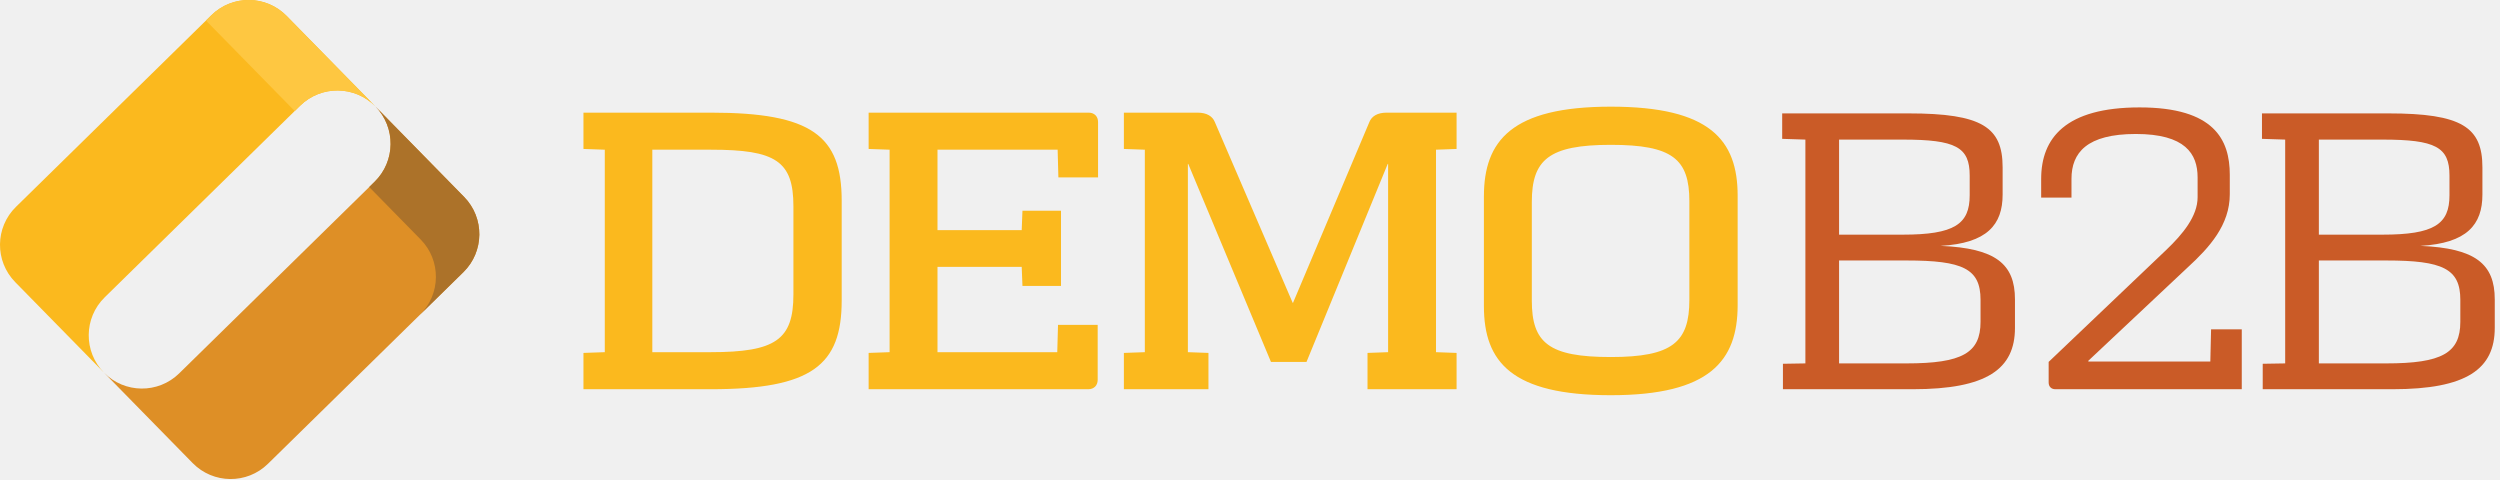
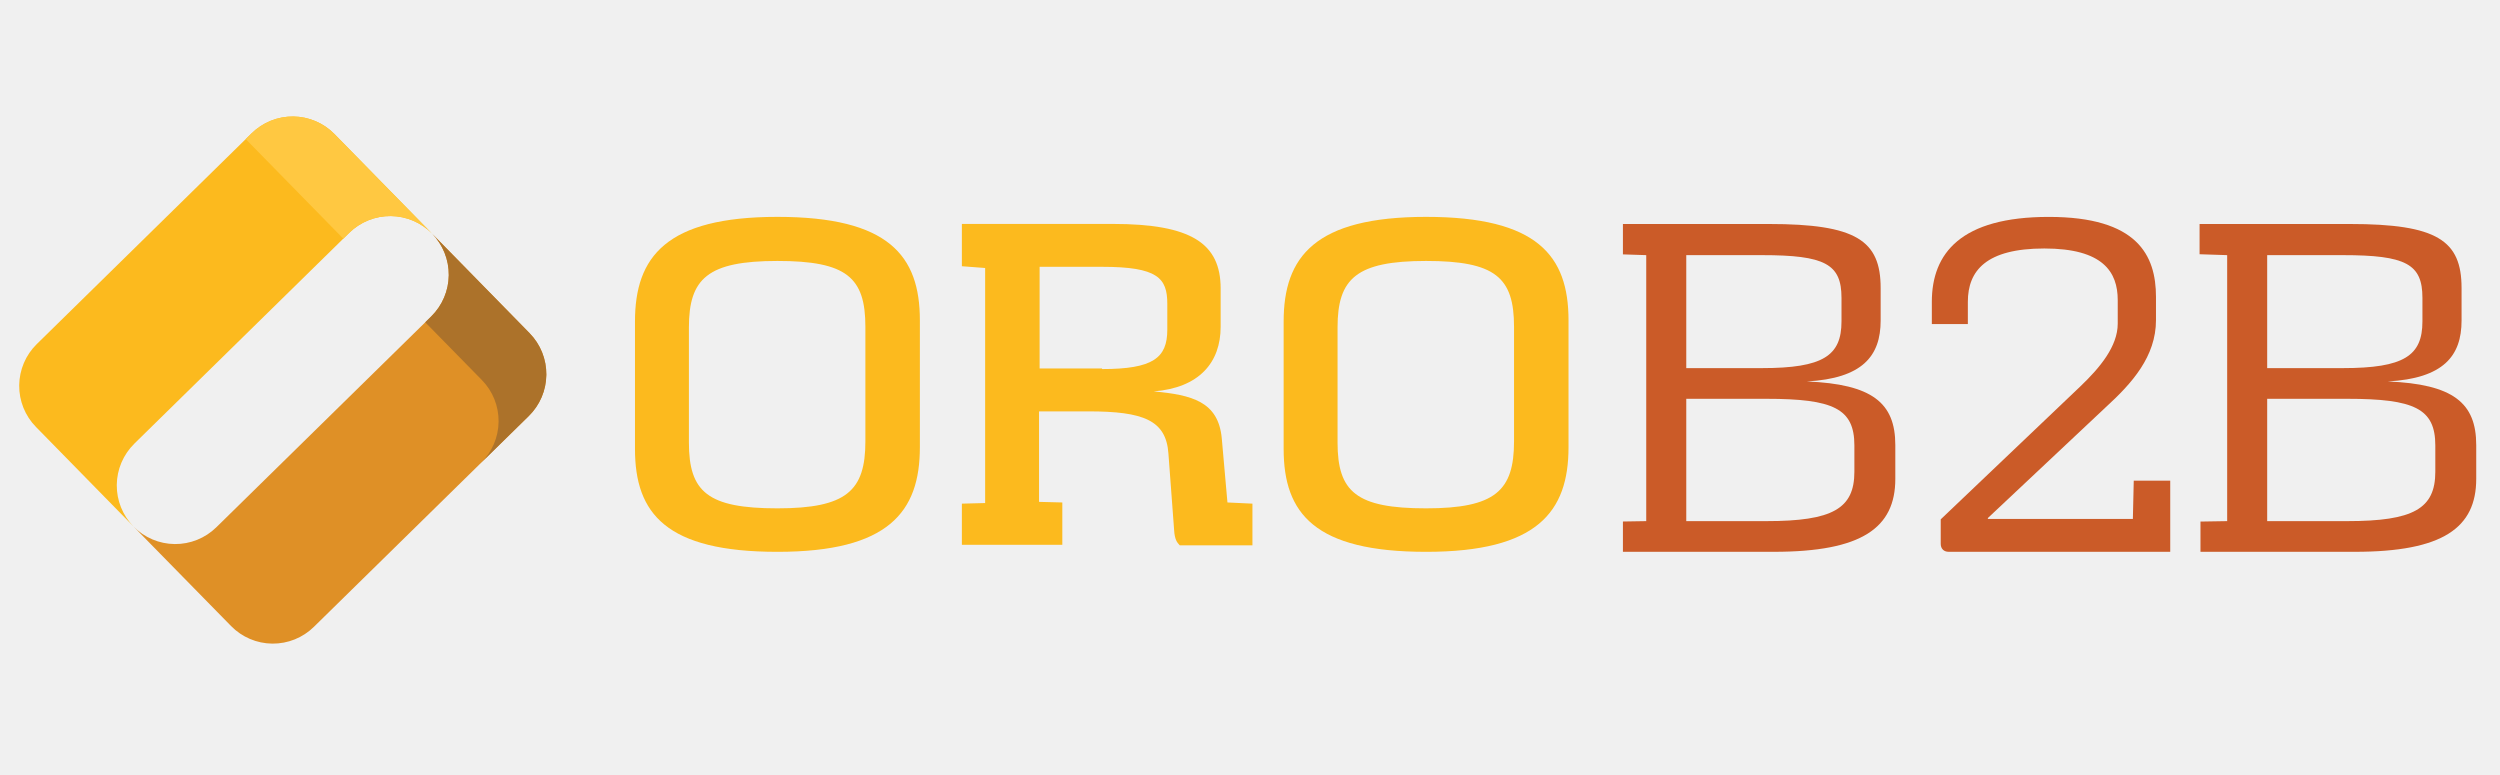
- <svg xmlns="http://www.w3.org/2000/svg" xmlns:xlink="http://www.w3.org/1999/xlink" width="167px" height="32px" viewBox="0 0 167 32" version="1.1">
+ <svg xmlns="http://www.w3.org/2000/svg" width="142" height="44" viewBox="0 0 142 44" fill="none">
+   <path d="M7.628 25.201L19.838 13.223C20.468 12.605 21.317 12.264 22.198 12.272C23.08 12.281 23.922 12.639 24.539 13.269L18.998 7.614C18.381 6.984 17.539 6.626 16.657 6.617C15.776 6.608 14.927 6.95 14.297 7.567L2.087 19.546C1.458 20.163 1.1 21.006 1.091 21.888C1.082 22.77 1.424 23.619 2.041 24.249L7.584 29.906C6.966 29.276 6.625 28.427 6.633 27.545C6.642 26.663 7 25.82 7.629 25.203" fill="#FCBA1E" />
+   <path d="M12.285 29.952L24.494 17.973C25.123 17.356 25.481 16.513 25.49 15.631C25.498 14.749 25.157 13.9 24.54 13.27L30.082 18.925C30.699 19.555 31.041 20.404 31.032 21.286C31.023 22.168 30.665 23.01 30.036 23.628L17.827 35.607C17.197 36.225 16.349 36.566 15.467 36.558C14.586 36.549 13.744 36.191 13.127 35.561L7.583 29.906C8.2 30.535 9.042 30.894 9.924 30.902C10.805 30.911 11.655 30.569 12.285 29.952Z" fill="#DF9026" />
+   <path d="M30.082 18.926L24.54 13.27C25.157 13.9 25.498 14.749 25.49 15.631C25.481 16.513 25.122 17.356 24.493 17.973L24.154 18.306L27.37 21.586C27.987 22.216 28.329 23.065 28.32 23.947C28.311 24.829 27.953 25.672 27.324 26.289L30.035 23.63C30.664 23.013 31.023 22.17 31.031 21.288C31.04 20.406 30.698 19.557 30.081 18.927" fill="#AC722A" />
+   <path d="M16.284 10.275L19.5 13.556L19.839 13.223C20.468 12.606 21.317 12.264 22.198 12.272C23.08 12.281 23.922 12.639 24.539 13.269L18.997 7.613C18.379 6.984 17.537 6.625 16.656 6.617C15.775 6.608 14.926 6.95 14.296 7.567L13.957 7.9L16.284 10.275Z" fill="#FFC841" />
+   <path d="M36.067 25.503V18.26C36.067 14.588 37.84 12.318 44.158 12.318C50.476 12.318 52.249 14.521 52.249 18.193V25.402C52.249 29.074 50.476 31.344 44.158 31.344C37.84 31.344 36.067 29.174 36.067 25.503ZM49.154 25.069V18.56C49.154 15.756 48.09 14.822 44.158 14.822C40.193 14.822 39.13 15.823 39.13 18.593V25.136C39.13 27.939 40.193 28.874 44.158 28.874C48.09 28.874 49.154 27.872 49.154 25.069Z" fill="#FCBA1E" />
+   <path d="M54.634 28.607L55.956 28.573V15.222L54.634 15.122V12.719H63.208C67.657 12.719 69.333 13.82 69.333 16.39V18.56C69.333 20.596 68.108 22.031 65.529 22.231C67.689 22.432 69.204 22.799 69.397 24.902L69.719 28.54L71.138 28.607V30.976H67.012C66.851 30.81 66.722 30.643 66.69 30.109L66.367 25.77C66.238 23.867 64.949 23.366 61.822 23.366H59.018V28.506L60.34 28.54V30.943H54.634V28.607ZM62.596 20.963C65.497 20.963 66.303 20.329 66.303 18.727V17.258C66.303 15.79 65.755 15.155 62.596 15.155H59.05V20.93H62.596V20.963Z" fill="#FCBA1E" />
+   <path d="M72.911 25.503V18.26C72.911 14.588 74.683 12.318 81.001 12.318C87.319 12.318 89.092 14.521 89.092 18.193V25.402C89.092 29.074 87.319 31.344 81.001 31.344C74.683 31.344 72.911 29.174 72.911 25.503ZM85.997 25.069V18.56C85.997 15.756 84.934 14.822 81.001 14.822C77.037 14.822 75.973 15.823 75.973 18.593V25.136C75.973 27.939 77.037 28.874 81.001 28.874C84.934 28.874 85.997 27.872 85.997 25.069Z" fill="#FCBA1E" />
+   <g clip-path="url(#clip0_2890_11557)">
+     <path fill-rule="evenodd" clip-rule="evenodd" d="M100.328 29.6C104.092 29.6 105.329 28.892 105.329 26.795V25.304C105.329 23.208 104.143 22.652 100.328 22.652H95.78V29.6H100.328ZM100.076 20.909C103.561 20.909 104.597 20.202 104.597 18.257V16.917C104.597 14.997 103.663 14.492 100.076 14.492H95.78V20.909H100.076ZM91.99 29.625L93.506 29.6V14.492L91.94 14.441V12.723H100.479C105.431 12.723 106.821 13.658 106.821 16.36V18.206C106.821 20.227 105.786 21.491 102.627 21.667C106.34 21.818 107.654 22.88 107.654 25.279V27.2C107.654 29.978 105.759 31.343 100.757 31.343H91.99V29.625Z" fill="#CB5B28" />
+     <path fill-rule="evenodd" clip-rule="evenodd" d="M110.233 29.499L118.166 21.945C119.277 20.884 120.287 19.671 120.287 18.383V17.044C120.287 15.452 119.455 14.114 116.119 14.114C112.809 14.114 111.774 15.376 111.774 17.145V18.408H109.728V17.145C109.728 14.391 111.369 12.32 116.372 12.32C121.4 12.32 122.46 14.492 122.46 16.867V18.181C122.46 20.253 121.097 21.769 119.605 23.132L112.911 29.424V29.474H121.147L121.197 27.301H123.269V31.343H110.687C110.409 31.343 110.233 31.167 110.233 30.889V29.499Z" fill="#CB5B28" />
+     <path fill-rule="evenodd" clip-rule="evenodd" d="M133.324 29.6C137.088 29.6 138.326 28.892 138.326 26.795V25.304C138.326 23.208 137.139 22.652 133.324 22.652H128.776V29.6H133.324ZM133.071 20.909C136.557 20.909 137.594 20.202 137.594 18.257V16.917C137.594 14.997 136.659 14.492 133.071 14.492H128.776V20.909H133.071ZM124.987 29.625L126.503 29.6V14.492L124.936 14.441V12.723H133.476C138.428 12.723 139.817 13.658 139.817 16.36V18.206C139.817 20.227 138.782 21.491 135.623 21.667C139.337 21.818 140.65 22.88 140.65 25.279V27.2C140.65 29.978 138.756 31.343 133.754 31.343H124.987V29.625Z" fill="#CB5B28" />
+   </g>
  <defs>
-     <polygon id="path-1" points="0 0 25.076 0 25.076 24.89 0 24.89" />
-     <polygon id="path-3" points="0.759 0 12.076 0 12.076 7.417 0.759 7.417" />
+     <clipPath id="clip0_2890_11557">
+       <rect width="49.326" height="21.33" fill="white" transform="translate(92.1819 11.335)" />
+     </clipPath>
  </defs>
-   <g id="Logos" stroke="none" stroke-width="1" fill="none" fill-rule="evenodd">
-     <g id="Artboard" transform="translate(-334, -126)">
-       <g id="demob2b-logo" transform="translate(334, 126)">
-         <g id="Icon">
-           <g id="Group">
-             <mask id="mask-2" fill="white">
-               <use xlink:href="#path-1" />
-             </mask>
-             <g id="Clip-8" />
-             <path d="M6.993,19.862 L20.049,7.061 C21.45,5.686 23.701,5.708 25.076,7.11 L19.149,1.066 C17.775,-0.336 15.523,-0.358 14.121,1.016 L1.066,13.818 C-0.336,15.193 -0.358,17.444 1.017,18.846 L6.944,24.89 C5.569,23.488 5.591,21.237 6.993,19.862" id="Fill-7" fill="#FBB91E" mask="url(#mask-2)" />
-           </g>
-           <path d="M11.971,24.939 L25.027,12.138 C26.429,10.763 26.45,8.512 25.076,7.11 L31.003,13.154 C32.377,14.556 32.355,16.807 30.953,18.182 L17.898,30.983 C16.496,32.358 14.245,32.335 12.87,30.934 L6.944,24.89 C8.318,26.292 10.57,26.314 11.971,24.939" id="Fill-10" fill="#DE8F26" />
-           <path d="M31.003,13.154 L25.076,7.11 C26.451,8.512 26.428,10.763 25.026,12.138 L24.663,12.494 L28.102,15.999 C29.477,17.401 29.453,19.652 28.052,21.027 L30.953,18.182 C32.355,16.807 32.377,14.556 31.003,13.154" id="Fill-12" fill="#AC7229" />
-           <g id="Group" transform="translate(13, 0)">
-             <mask id="mask-4" fill="white">
-               <use xlink:href="#path-3" />
-             </mask>
-             <g id="Clip-15" />
-             <path d="M3.248,3.911 L6.686,7.417 L7.049,7.061 C8.45,5.686 10.701,5.708 12.076,7.11 L6.149,1.066 C4.775,-0.336 2.523,-0.358 1.122,1.016 L0.759,1.372 L3.248,3.911 Z" id="Fill-14" fill="#FEC741" mask="url(#mask-4)" />
-           </g>
-         </g>
-         <path d="M47.475,26 C54.225,26 56.225,24.4 56.225,20.075 L56.225,13.4 C56.225,9.075 54.225,7.525 47.5,7.525 L38.975,7.525 L38.975,9.95 L40.4,10 L40.4,23.525 L38.975,23.575 L38.975,26 L47.475,26 Z M47.475,23.525 L43.575,23.525 L43.575,10 L47.5,10 C51.8,10 53,10.75 53,13.775 L53,19.675 C53,22.7 51.8,23.525 47.475,23.525 Z M72.7,26 C73.075,26 73.325,25.75 73.325,25.375 L73.325,21.7 L70.675,21.7 L70.625,23.525 L62.625,23.525 L62.625,17.825 L68.25,17.825 L68.3,19.1 L70.875,19.1 L70.875,14.075 L68.3,14.075 L68.25,15.375 L62.625,15.375 L62.625,10 L70.65,10 L70.7,11.85 L73.35,11.85 L73.35,8.15 C73.35,7.775 73.1,7.525 72.725,7.525 L58.025,7.525 L58.025,9.95 L59.425,10 L59.425,23.525 L58.025,23.575 L58.025,26 L72.7,26 Z M80.725,26 L80.725,23.575 L79.35,23.525 L79.35,10.95 L79.375,10.95 L84.9,24.175 L87.275,24.175 L92.7,10.95 L92.725,10.95 L92.725,23.525 L91.35,23.575 L91.35,26 L97.3,26 L97.3,23.575 L95.925,23.525 L95.925,10 L97.3,9.95 L97.3,7.525 L92.625,7.525 C92,7.525 91.625,7.775 91.475,8.15 L86.375,20.225 L86.35,20.225 L81.15,8.15 C81,7.775 80.625,7.525 80,7.525 L75.075,7.525 L75.075,9.95 L76.475,10 L76.475,23.525 L75.075,23.575 L75.075,26 L80.725,26 Z M107.6,26.4 C114.225,26.4 116.075,24.1 116.075,20.375 L116.075,13.075 C116.075,9.35 114.225,7.125 107.6,7.125 C100.975,7.125 99.125,9.4 99.125,13.125 L99.125,20.45 C99.125,24.175 100.975,26.4 107.6,26.4 Z M107.6,23.85 C103.45,23.85 102.325,22.9 102.325,20.075 L102.325,13.5 C102.325,10.675 103.45,9.675 107.6,9.675 C111.725,9.675 112.85,10.625 112.85,13.45 L112.85,20.025 C112.85,22.85 111.725,23.85 107.6,23.85 Z" id="DEMO" fill="#FBB91E" fill-rule="nonzero" />
-         <path d="M127.775,26 C132.725,26 134.6,24.65 134.6,21.9 L134.6,20 C134.6,17.625 133.3,16.575 129.625,16.425 C132.75,16.25 133.775,15 133.775,13 L133.775,11.175 C133.775,8.5 132.4,7.575 127.5,7.575 L119.05,7.575 L119.05,9.275 L120.6,9.325 L120.6,24.275 L119.1,24.3 L119.1,26 L127.775,26 Z M127.1,15.675 L122.85,15.675 L122.85,9.325 L127.1,9.325 C130.65,9.325 131.575,9.825 131.575,11.725 L131.575,13.05 C131.575,14.975 130.55,15.675 127.1,15.675 Z M127.35,24.275 L122.85,24.275 L122.85,17.4 L127.35,17.4 C131.125,17.4 132.3,17.95 132.3,20.025 L132.3,21.5 C132.3,23.575 131.075,24.275 127.35,24.275 Z M149.75,26 L149.75,22 L147.7,22 L147.65,24.15 L139.5,24.15 L139.5,24.1 L146.125,17.875 C147.6,16.525 148.95,15.025 148.95,12.975 L148.95,11.675 C148.95,9.325 147.9,7.175 142.925,7.175 C137.975,7.175 136.35,9.225 136.35,11.95 L136.35,13.2 L138.375,13.2 L138.375,11.95 C138.375,10.2 139.4,8.95 142.675,8.95 C145.975,8.95 146.8,10.275 146.8,11.85 L146.8,13.175 C146.8,14.45 145.8,15.65 144.7,16.7 L136.85,24.175 L136.85,25.55 C136.85,25.825 137.025,26 137.3,26 L149.75,26 Z M159.825,26 C164.775,26 166.65,24.65 166.65,21.9 L166.65,20 C166.65,17.625 165.35,16.575 161.675,16.425 C164.8,16.25 165.825,15 165.825,13 L165.825,11.175 C165.825,8.5 164.45,7.575 159.55,7.575 L151.1,7.575 L151.1,9.275 L152.65,9.325 L152.65,24.275 L151.15,24.3 L151.15,26 L159.825,26 Z M159.15,15.675 L154.9,15.675 L154.9,9.325 L159.15,9.325 C162.7,9.325 163.625,9.825 163.625,11.725 L163.625,13.05 C163.625,14.975 162.6,15.675 159.15,15.675 Z M159.4,24.275 L154.9,24.275 L154.9,17.4 L159.4,17.4 C163.175,17.4 164.35,17.95 164.35,20.025 L164.35,21.5 C164.35,23.575 163.125,24.275 159.4,24.275 Z" id="B2B" fill="#CA5B27" fill-rule="nonzero" />
-       </g>
-     </g>
-   </g>
</svg>
